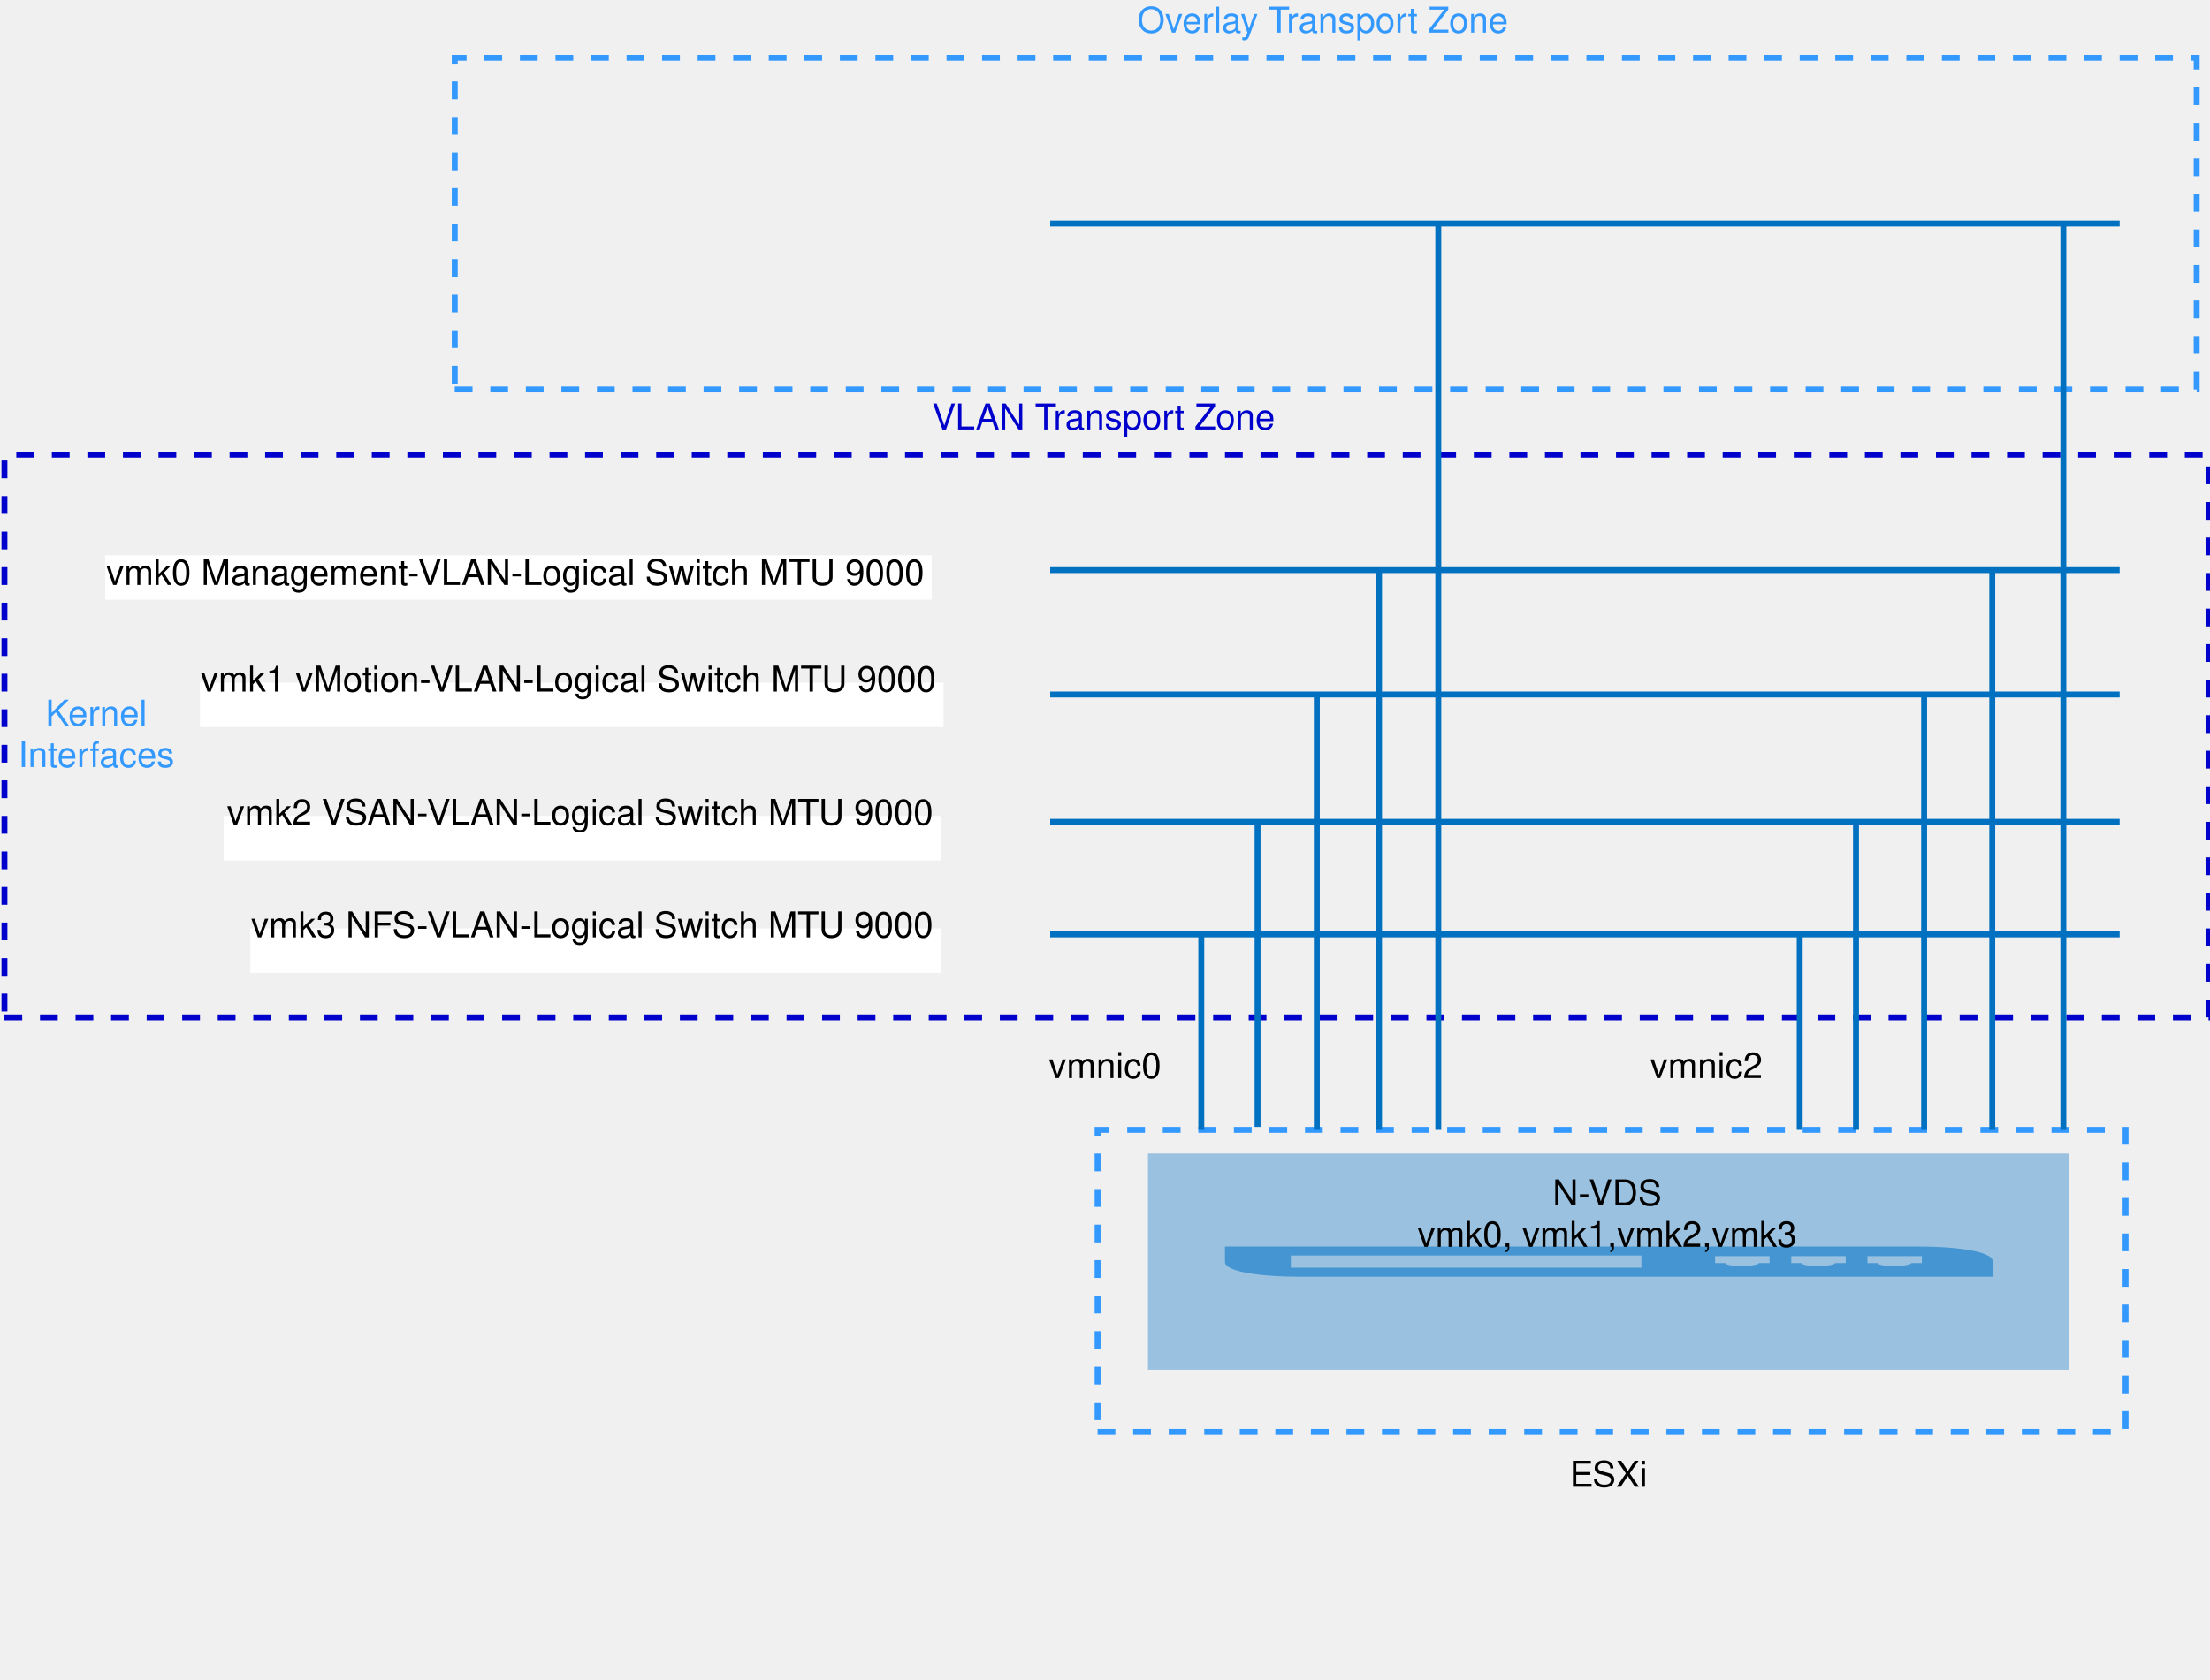
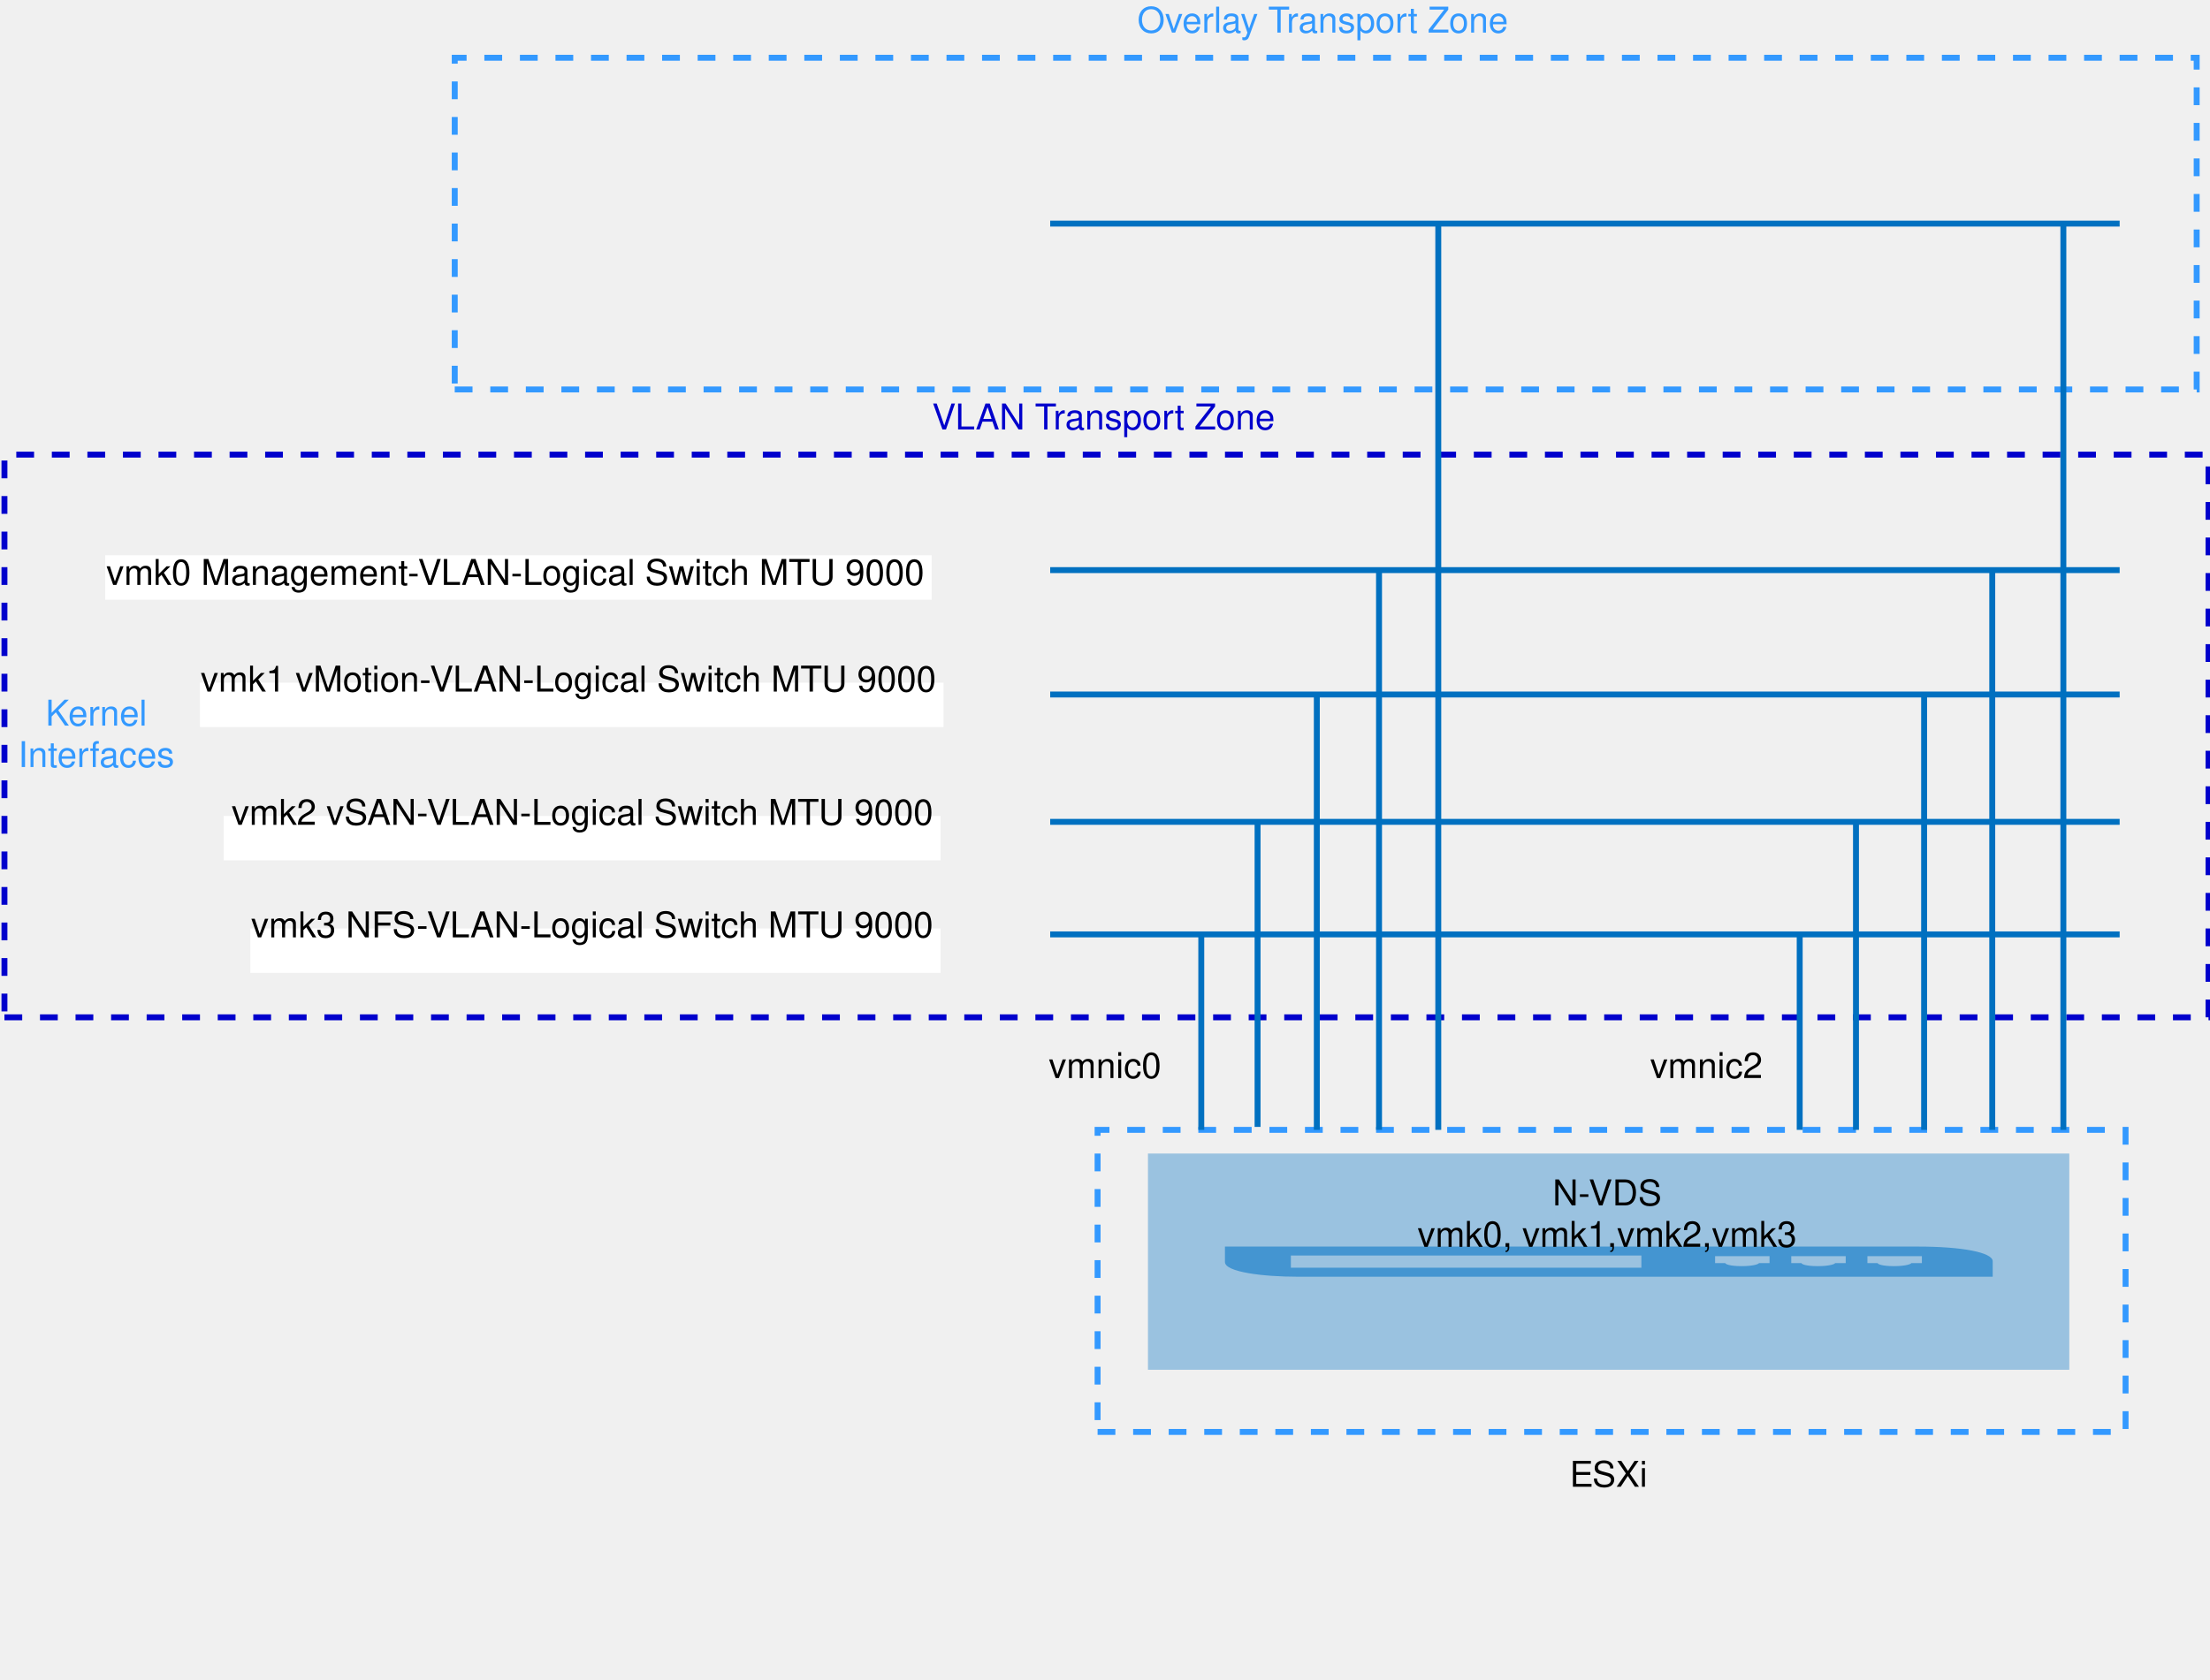
<svg xmlns="http://www.w3.org/2000/svg" width="746px" height="567px" style="background-color:rgb(255, 255, 255)" version="1.1">
  <g transform="translate(.5 .5)">
    <path d="m466 565.5" fill="none" pointer-events="none" stroke="#000" stroke-miterlimit="10" />
    <path d="m153 131h588v-112h-588v112" fill="none" pointer-events="none" stroke="#39f" stroke-dasharray="6 6" stroke-miterlimit="10" stroke-width="2" />
    <g fill="#39f" font-family="Helvetica" font-size="12px" text-anchor="middle">
      <text x="446" y="10.5">Overlay Transport Zone</text>
    </g>
    <path d="m1 343h744v-190h-744v190" fill="none" pointer-events="none" stroke="#00c" stroke-dasharray="6 6" stroke-miterlimit="10" stroke-width="2" />
    <g fill="#00c" font-family="Helvetica" font-size="12px" text-anchor="middle">
      <text x="372" y="144.5">VLAN Transport Zone</text>
    </g>
    <path d="m387 462v-73h311v73z" fill="#4495d1" fill-opacity=".5" pointer-events="none" />
    <path d="m648.24 425.99v-2.34h-18.38v2.34h3.45c0 0.32 1.38 1.03 5.53 1.03 3.87 0 5.81-0.71 5.81-1.03zm-25.71 0v-2.34h-18.38v2.34h3.45c0 0.32 1.38 1.03 5.53 1.03 3.87 0 5.81-0.71 5.81-1.03zm-184.94 4.6c-11.89 0-24.6-1.59-24.6-4.96v-5.22h234.01c14.65 0 25.15 1.94 25.15 4.96v5.22zm-2.35-3.05h118.32v-4.12h-118.32zm161.58-1.55v-2.34h-18.38v2.34h3.45c0 0.32 1.39 1.03 5.53 1.03 3.87 0 5.81-0.71 5.81-1.03z" fill="#4495d1" pointer-events="none" />
    <g font-family="Helvetica" font-size="12px" text-anchor="middle">
      <text x="542" y="406.5">N-VDS</text>
      <text x="542" y="420.5">vmk0, vmk1,vmk2,vmk3</text>
    </g>
    <path d="m370 483h347v-102h-347v102" fill="none" pointer-events="none" stroke="#39f" stroke-dasharray="6 6" stroke-miterlimit="10" stroke-width="2" />
    <g font-family="Helvetica" font-size="12px" text-anchor="middle">
      <text x="542.5" y="501.5">ESXi</text>
    </g>
    <g fill="none" pointer-events="none" stroke="#0070c0" stroke-miterlimit="10" stroke-width="2">
      <path d="m424 380v-103" />
      <path d="m444 381v-147" />
      <path d="m465 381v-22q0-10 0-20v-147" />
      <path d="m485 381v-306" />
      <path d="m696 381v-306" />
      <path d="m672 381v-40q0-10 0-20v-129" />
      <path d="m649 381v-147" />
      <path d="m626 381v-104" />
      <path d="m354 277h361" />
    </g>
    <g font-family="Helvetica" font-size="12px" text-anchor="end">
      <rect x="75" y="275" width="242" height="15" fill="#fff" stroke-width="0" />
-       <text x="314.5" y="278">vmk2 VSAN-VLAN-Logical Switch MTU 9000</text>
+       <text x="314.5" y="278">vmk2 vSAN-VLAN-Logical Switch MTU 9000</text>
    </g>
    <path d="m354 234h361" fill="none" pointer-events="none" stroke="#0070c0" stroke-miterlimit="10" stroke-width="2" />
    <g font-family="Helvetica" font-size="12px" text-anchor="end">
      <rect x="67" y="230" width="251" height="15" fill="#fff" stroke-width="0" />
      <text x="315.5" y="233">vmk1 vMotion-VLAN-Logical Switch MTU 9000</text>
    </g>
    <path d="m354 192h361" fill="none" pointer-events="none" stroke="#0070c0" stroke-miterlimit="10" stroke-width="2" />
    <g font-family="Helvetica" font-size="12px" text-anchor="end">
      <rect x="35" y="187" width="279" height="15" fill="#fff" stroke-width="0" />
      <text x="311.5" y="197">vmk0 Management-VLAN-Logical Switch MTU 9000</text>
    </g>
    <g fill="none" pointer-events="none" stroke="#0070c0" stroke-miterlimit="10" stroke-width="2">
      <path d="m354 75h361" />
      <path d="m405 381v-66" />
      <path d="m607 381v-66" />
      <path d="m354 315h361" />
    </g>
    <g font-family="Helvetica" font-size="12px">
      <g text-anchor="end">
        <rect x="84" y="313" width="233" height="15" fill="#fff" stroke-width="0" />
        <text x="314.5" y="316">vmk3 NFS-VLAN-Logical Switch MTU 9000</text>
      </g>
      <g text-anchor="middle">
        <text x="372.5" y="363.5">vmnic0</text>
      </g>
      <g text-anchor="middle">
        <text x="575.5" y="363.5">vmnic2</text>
      </g>
    </g>
    <g fill="#39f" font-family="Helvetica" font-size="12px" text-anchor="middle">
      <text x="32" y="244.5">Kernel</text>
      <text x="32" y="258.5">Interfaces</text>
    </g>
  </g>
</svg>
